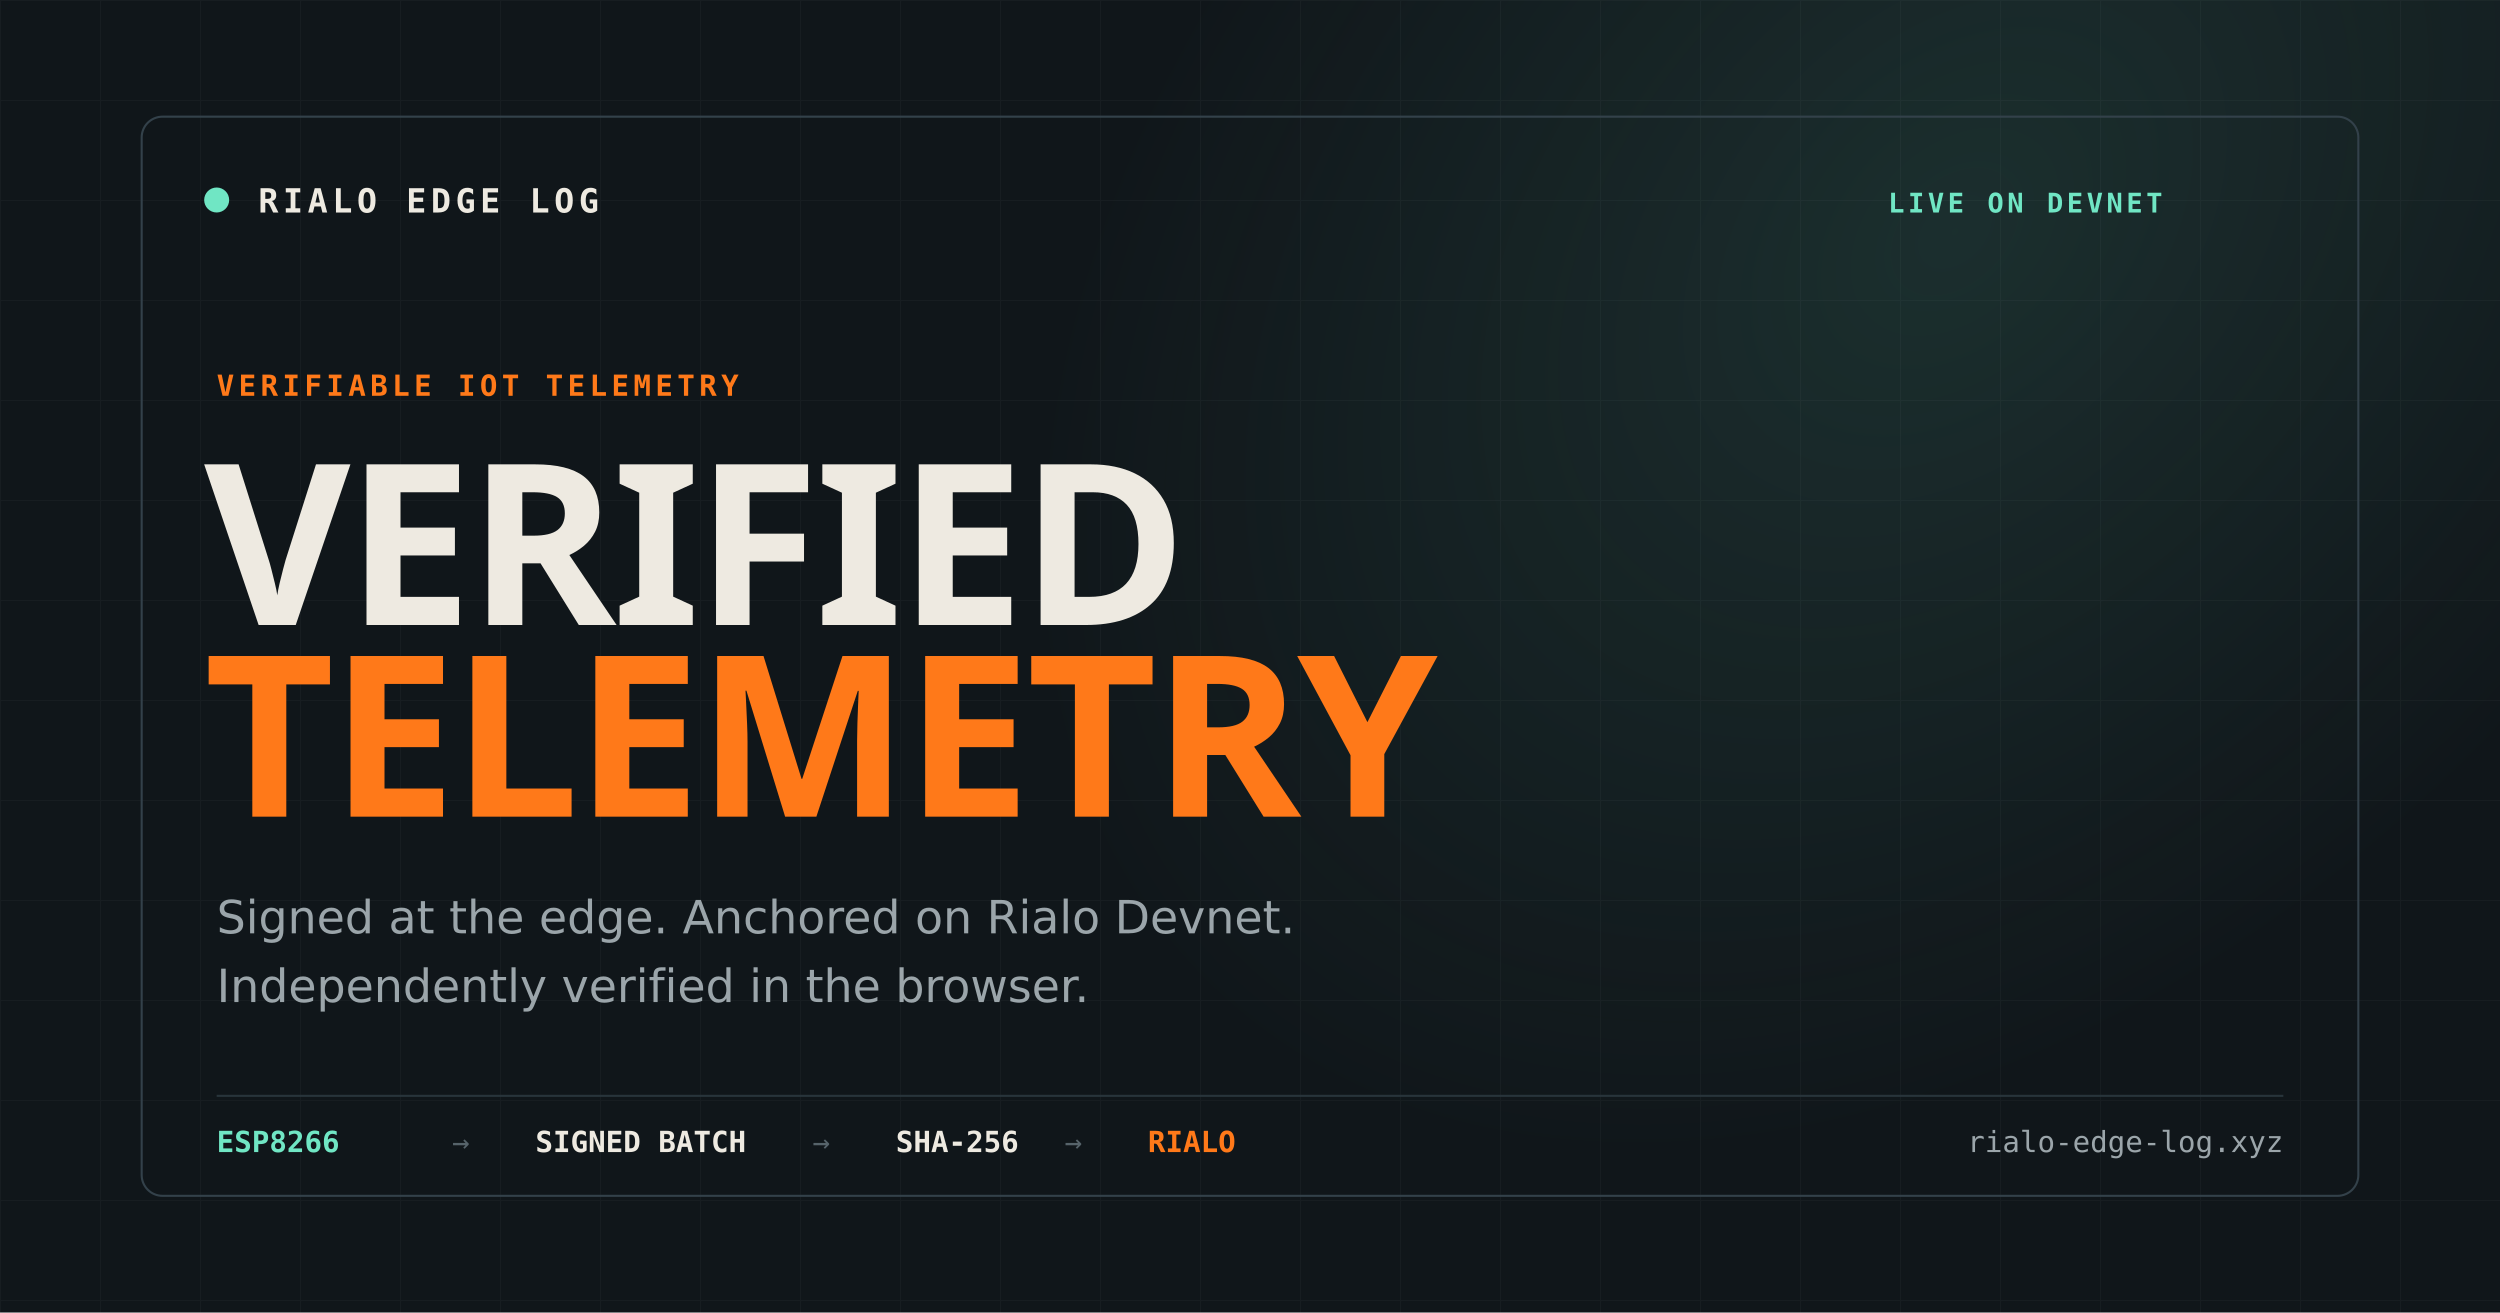
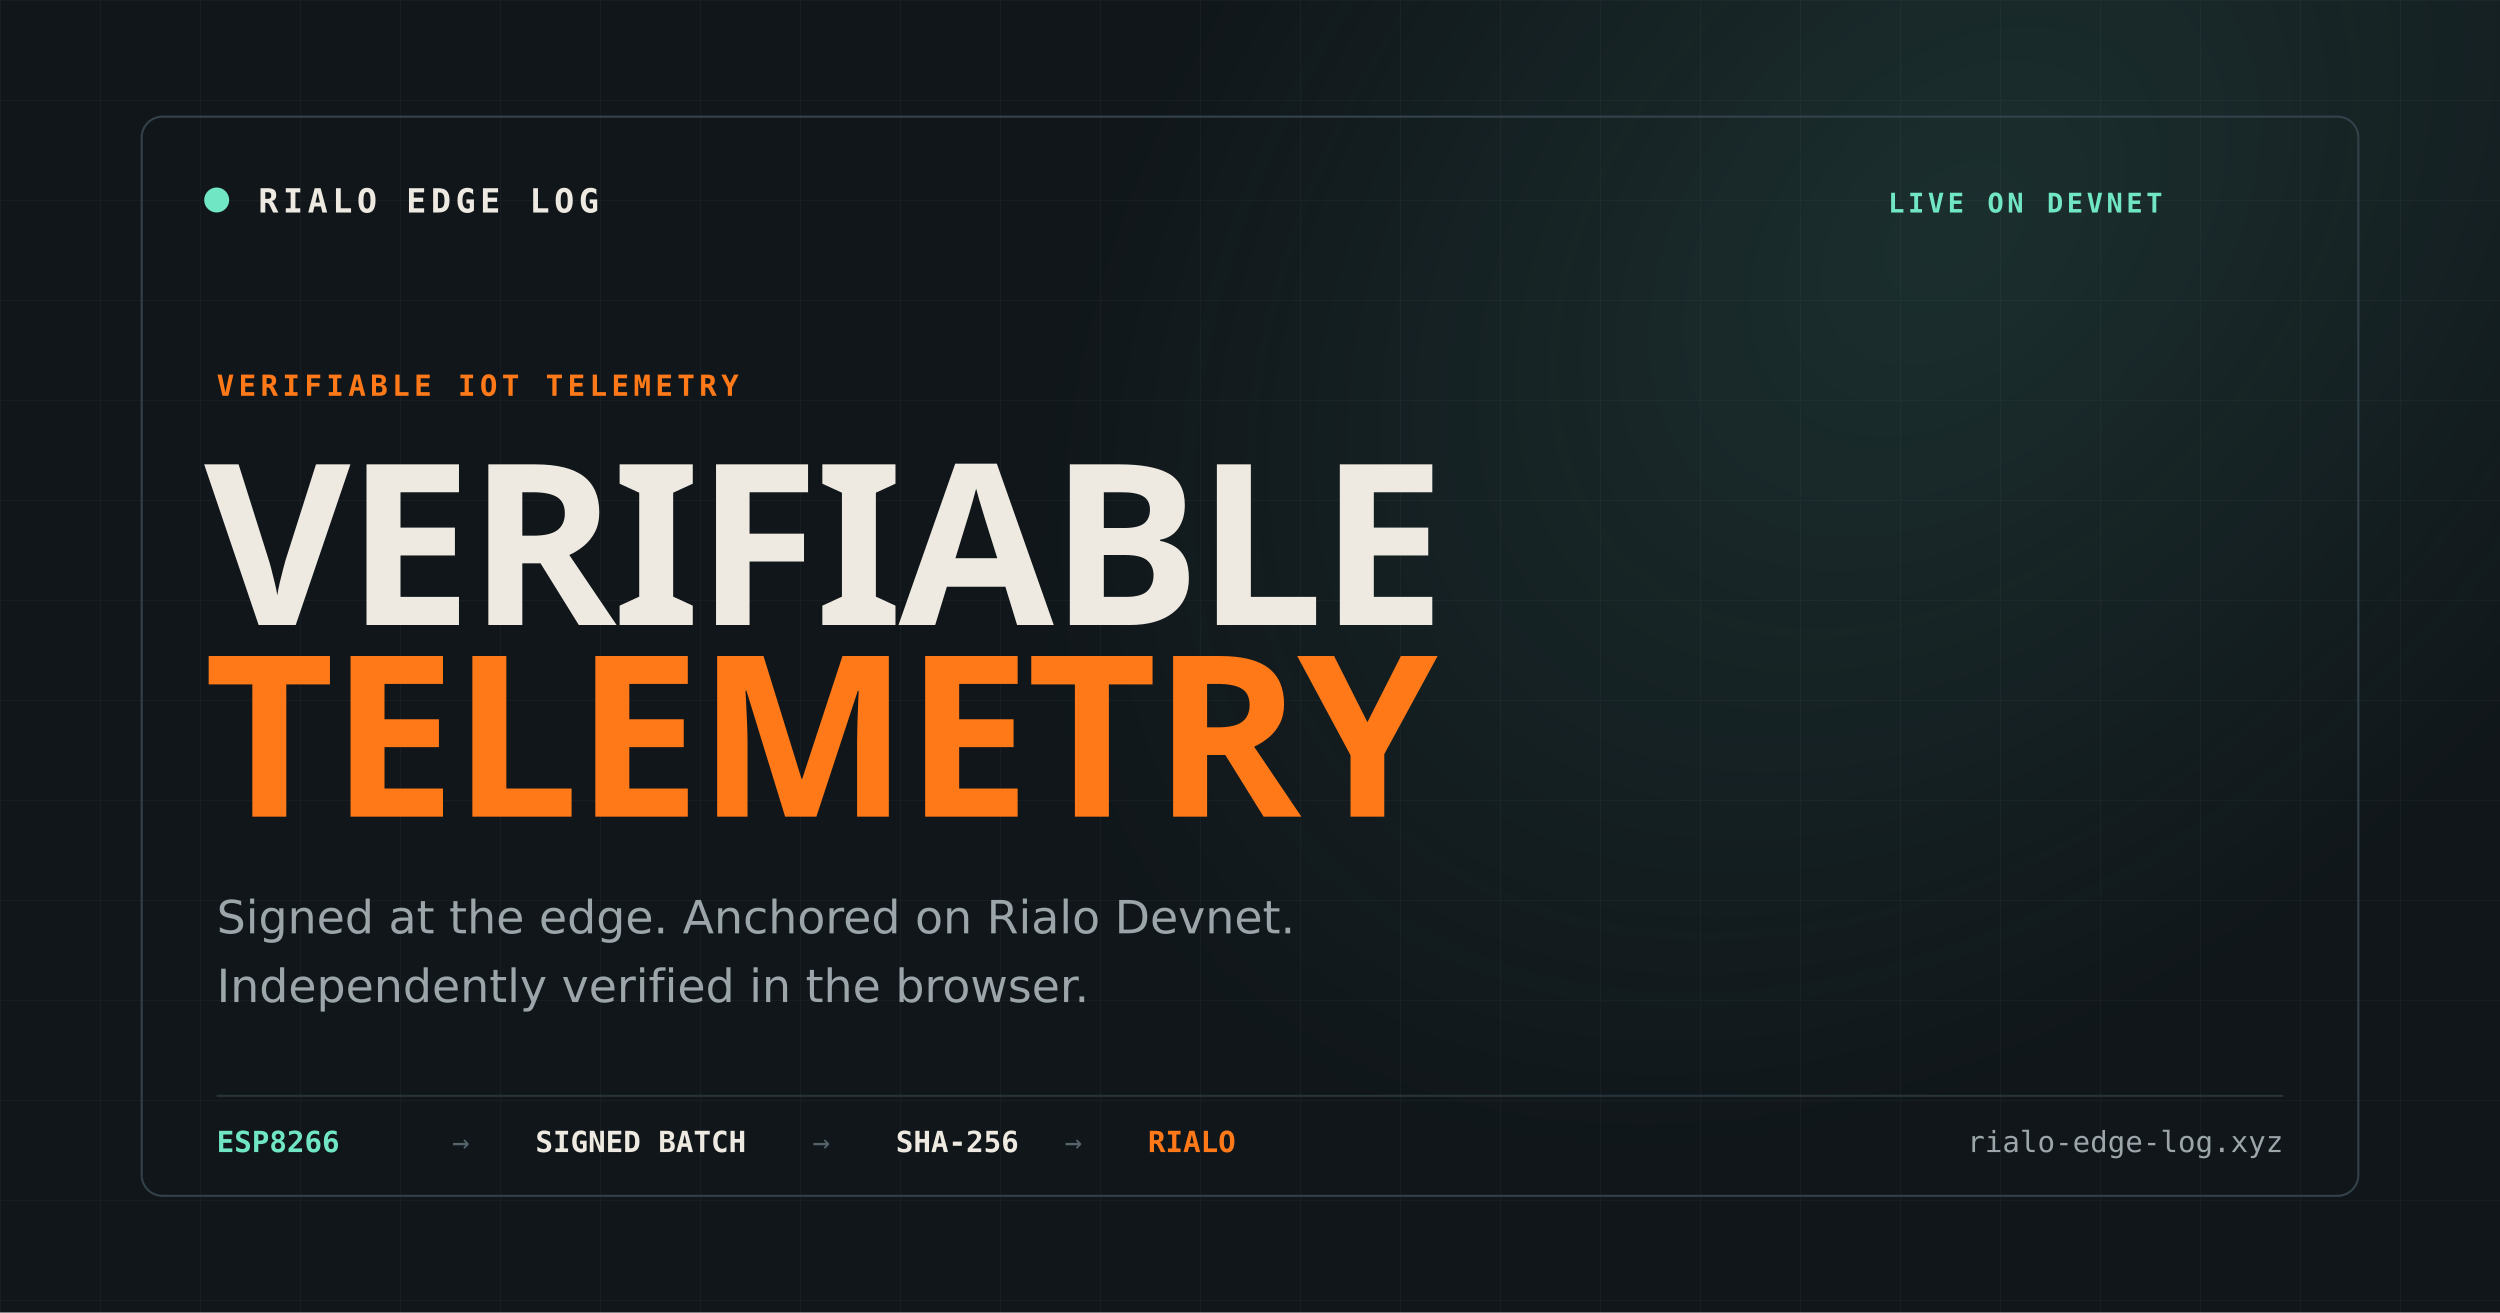
<svg xmlns="http://www.w3.org/2000/svg" width="1200" height="630" viewBox="0 0 1200 630">
  <defs>
    <pattern id="grid" width="48" height="48" patternUnits="userSpaceOnUse">
      <path d="M48 0H0V48" fill="none" stroke="#ffffff" stroke-opacity=".035" />
    </pattern>
    <radialGradient id="glow" cx="0" cy="0" r="1" gradientTransform="translate(940 110) rotate(135) scale(520 360)" gradientUnits="userSpaceOnUse">
      <stop stop-color="#70e6c4" stop-opacity=".12" />
      <stop offset="1" stop-color="#70e6c4" stop-opacity="0" />
    </radialGradient>
  </defs>
  <rect width="1200" height="630" fill="#10161a" />
  <rect width="1200" height="630" fill="url(#grid)" />
  <rect width="1200" height="630" fill="url(#glow)" />
  <rect x="68" y="56" width="1064" height="518" rx="10" fill="none" stroke="#33414a" />
  <circle cx="104" cy="96" r="6" fill="#70e6c4" />
  <text x="124" y="102" fill="#eeeae1" font-family="DejaVu Sans Mono, monospace" font-size="16" font-weight="700" letter-spacing="2.2">RIALO EDGE LOG</text>
  <text x="1038" y="102" fill="#70e6c4" font-family="DejaVu Sans Mono, monospace" font-size="13" font-weight="700" text-anchor="end" letter-spacing="1.7">LIVE ON DEVNET</text>
  <text x="104" y="190" fill="#ff7919" font-family="DejaVu Sans Mono, monospace" font-size="14" font-weight="700" letter-spacing="2.1">VERIFIABLE IOT TELEMETRY</text>
-   <text x="98" y="300" fill="#eeeae1" font-family="Oswald, Arial Narrow, sans-serif" font-size="108" font-weight="700" letter-spacing="-2">VERIFIED</text>
+   <text x="98" y="300" fill="#eeeae1" font-family="Oswald, Arial Narrow, sans-serif" font-size="108" font-weight="700" letter-spacing="-2">VERIFIABLE</text>
  <text x="98" y="392" fill="#ff7919" font-family="Oswald, Arial Narrow, sans-serif" font-size="108" font-weight="700" letter-spacing="-2">TELEMETRY</text>
  <text x="104" y="448" fill="#9ba5aa" font-family="DejaVu Sans, sans-serif" font-size="22">Signed at the edge. Anchored on Rialo Devnet.</text>
  <text x="104" y="481" fill="#9ba5aa" font-family="DejaVu Sans, sans-serif" font-size="22">Independently verified in the browser.</text>
  <line x1="104" y1="526" x2="1096" y2="526" stroke="#28343b" />
  <text x="104" y="553" fill="#70e6c4" font-family="DejaVu Sans Mono, monospace" font-size="14" font-weight="700">ESP8266</text>
  <text x="217" y="553" fill="#56636a" font-family="DejaVu Sans Mono, monospace" font-size="14">→</text>
  <text x="257" y="553" fill="#eeeae1" font-family="DejaVu Sans Mono, monospace" font-size="14" font-weight="700">SIGNED BATCH</text>
  <text x="390" y="553" fill="#56636a" font-family="DejaVu Sans Mono, monospace" font-size="14">→</text>
  <text x="430" y="553" fill="#eeeae1" font-family="DejaVu Sans Mono, monospace" font-size="14" font-weight="700">SHA-256</text>
  <text x="511" y="553" fill="#56636a" font-family="DejaVu Sans Mono, monospace" font-size="14">→</text>
  <text x="551" y="553" fill="#ff7919" font-family="DejaVu Sans Mono, monospace" font-size="14" font-weight="700">RIALO</text>
  <text x="1096" y="553" fill="#9ba5aa" font-family="DejaVu Sans Mono, monospace" font-size="14" text-anchor="end">rialo-edge-log.xyz</text>
</svg>
